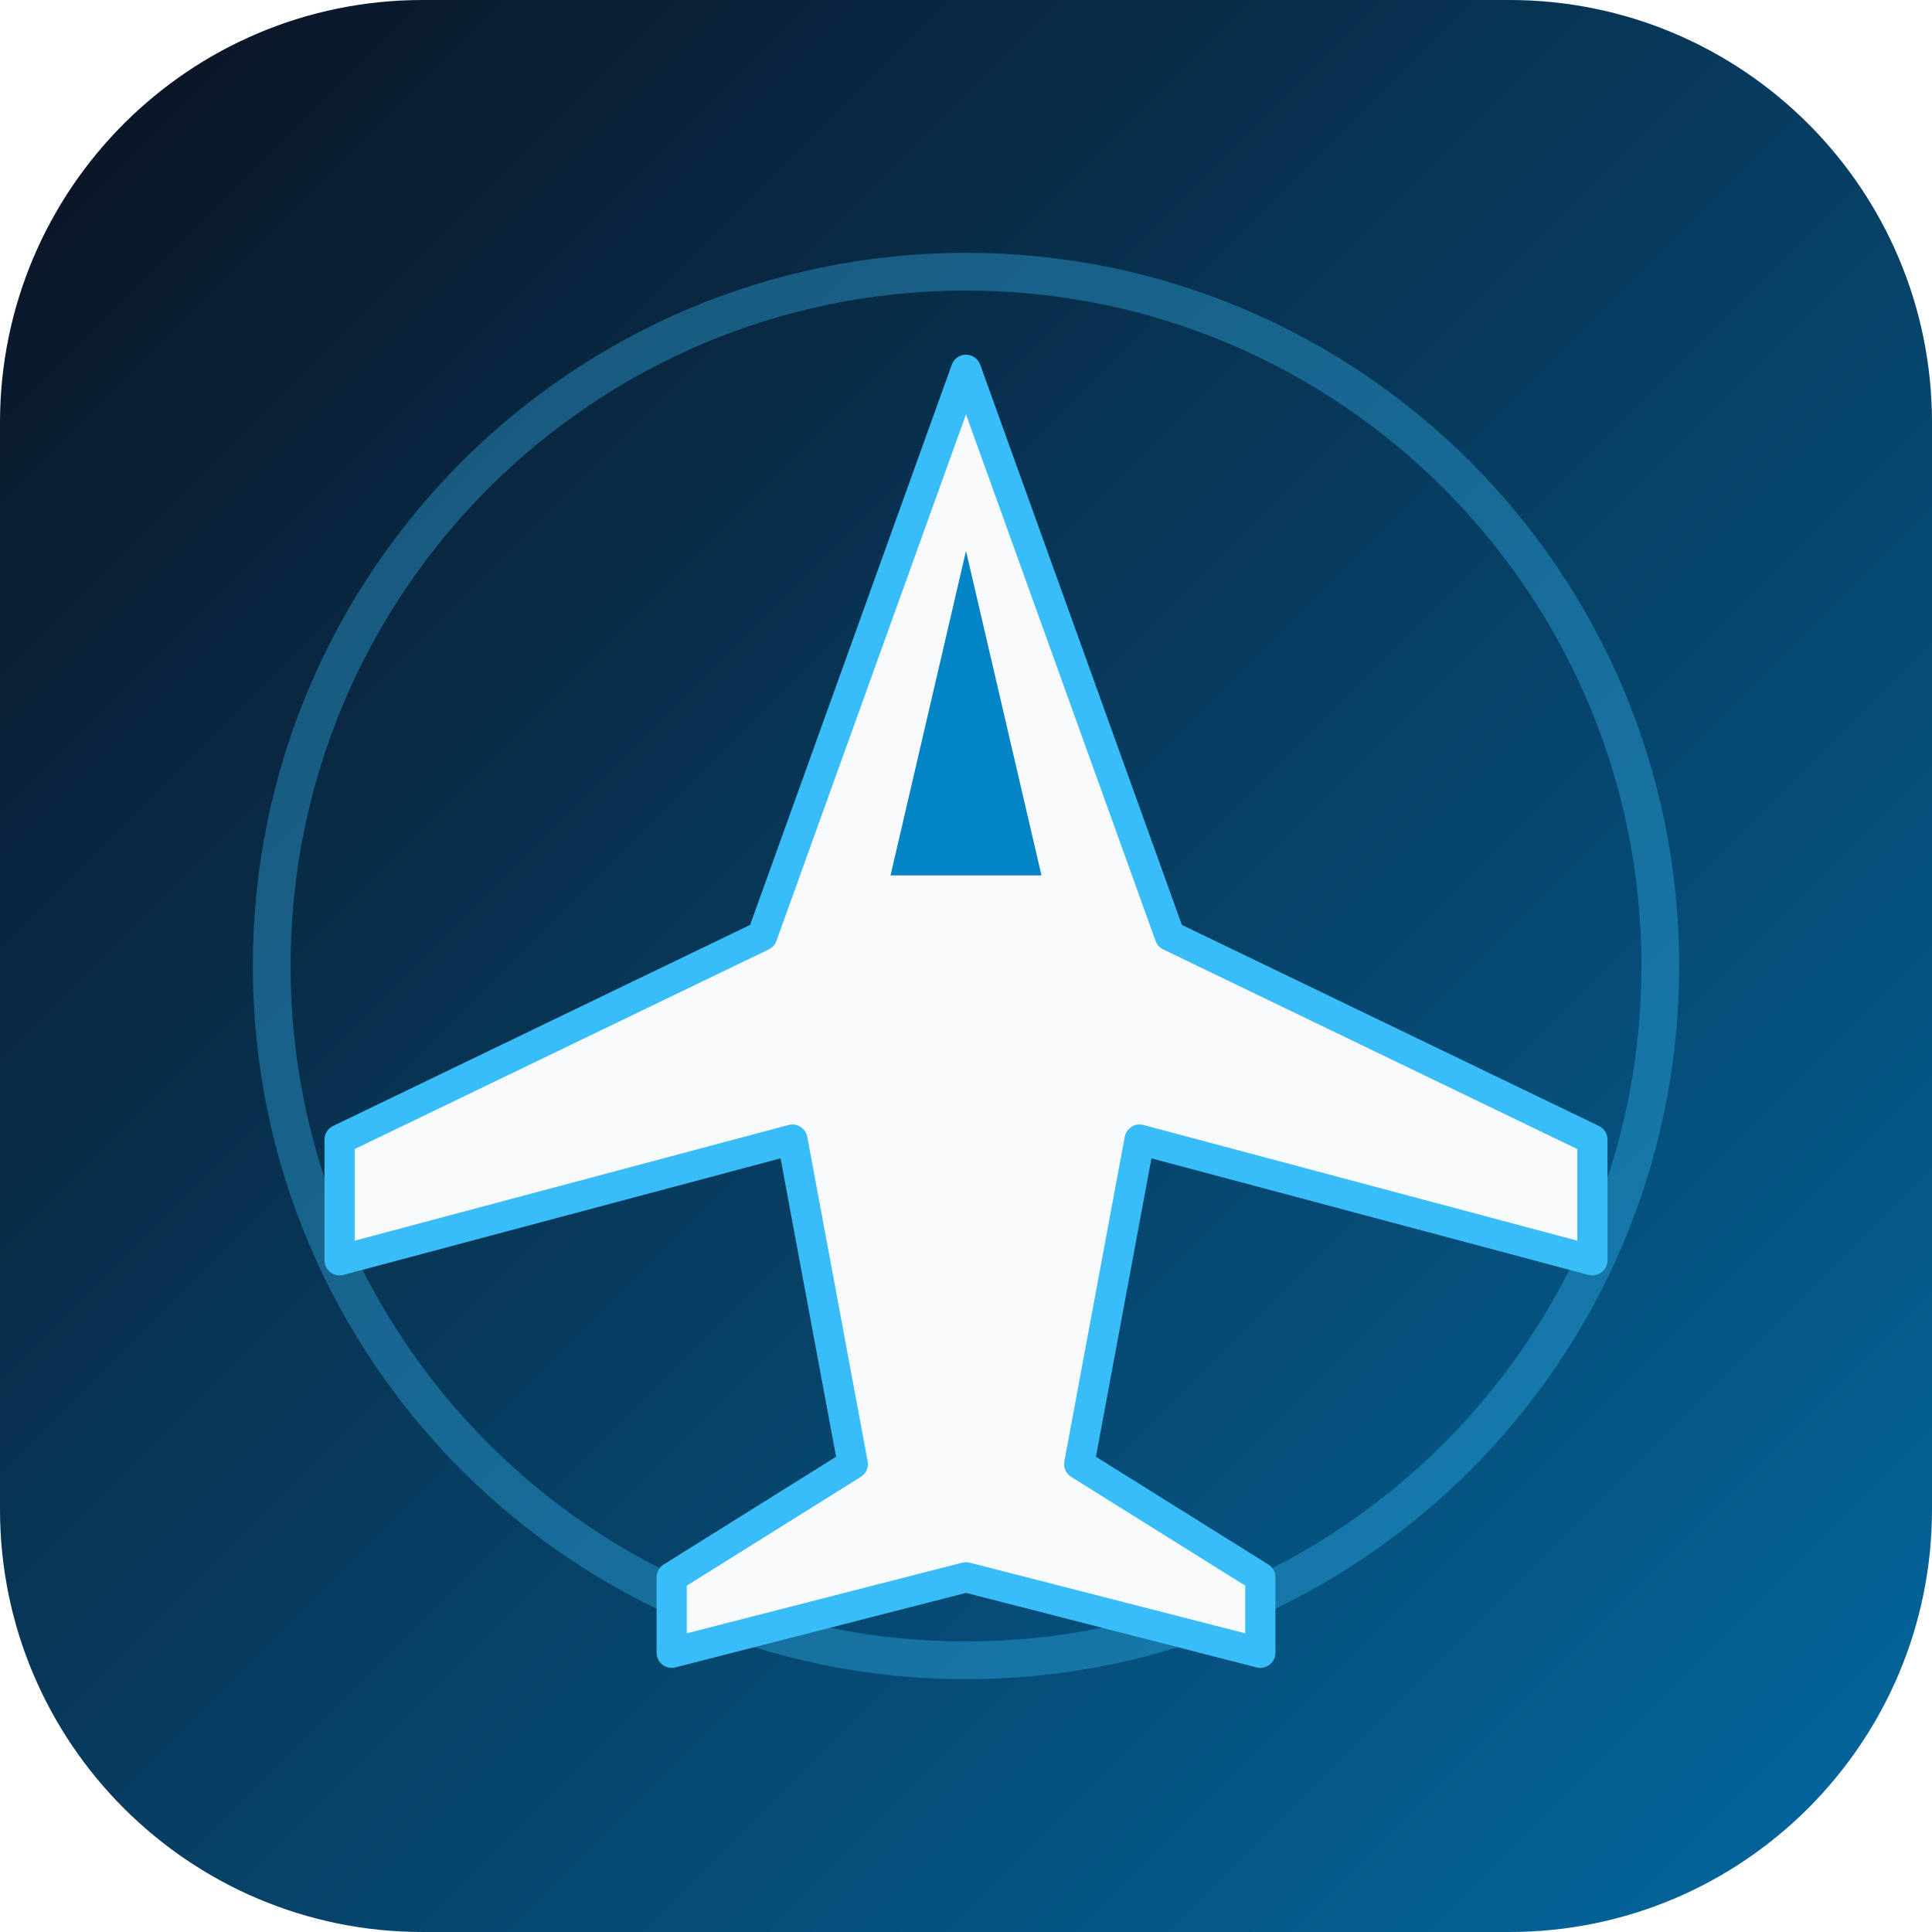
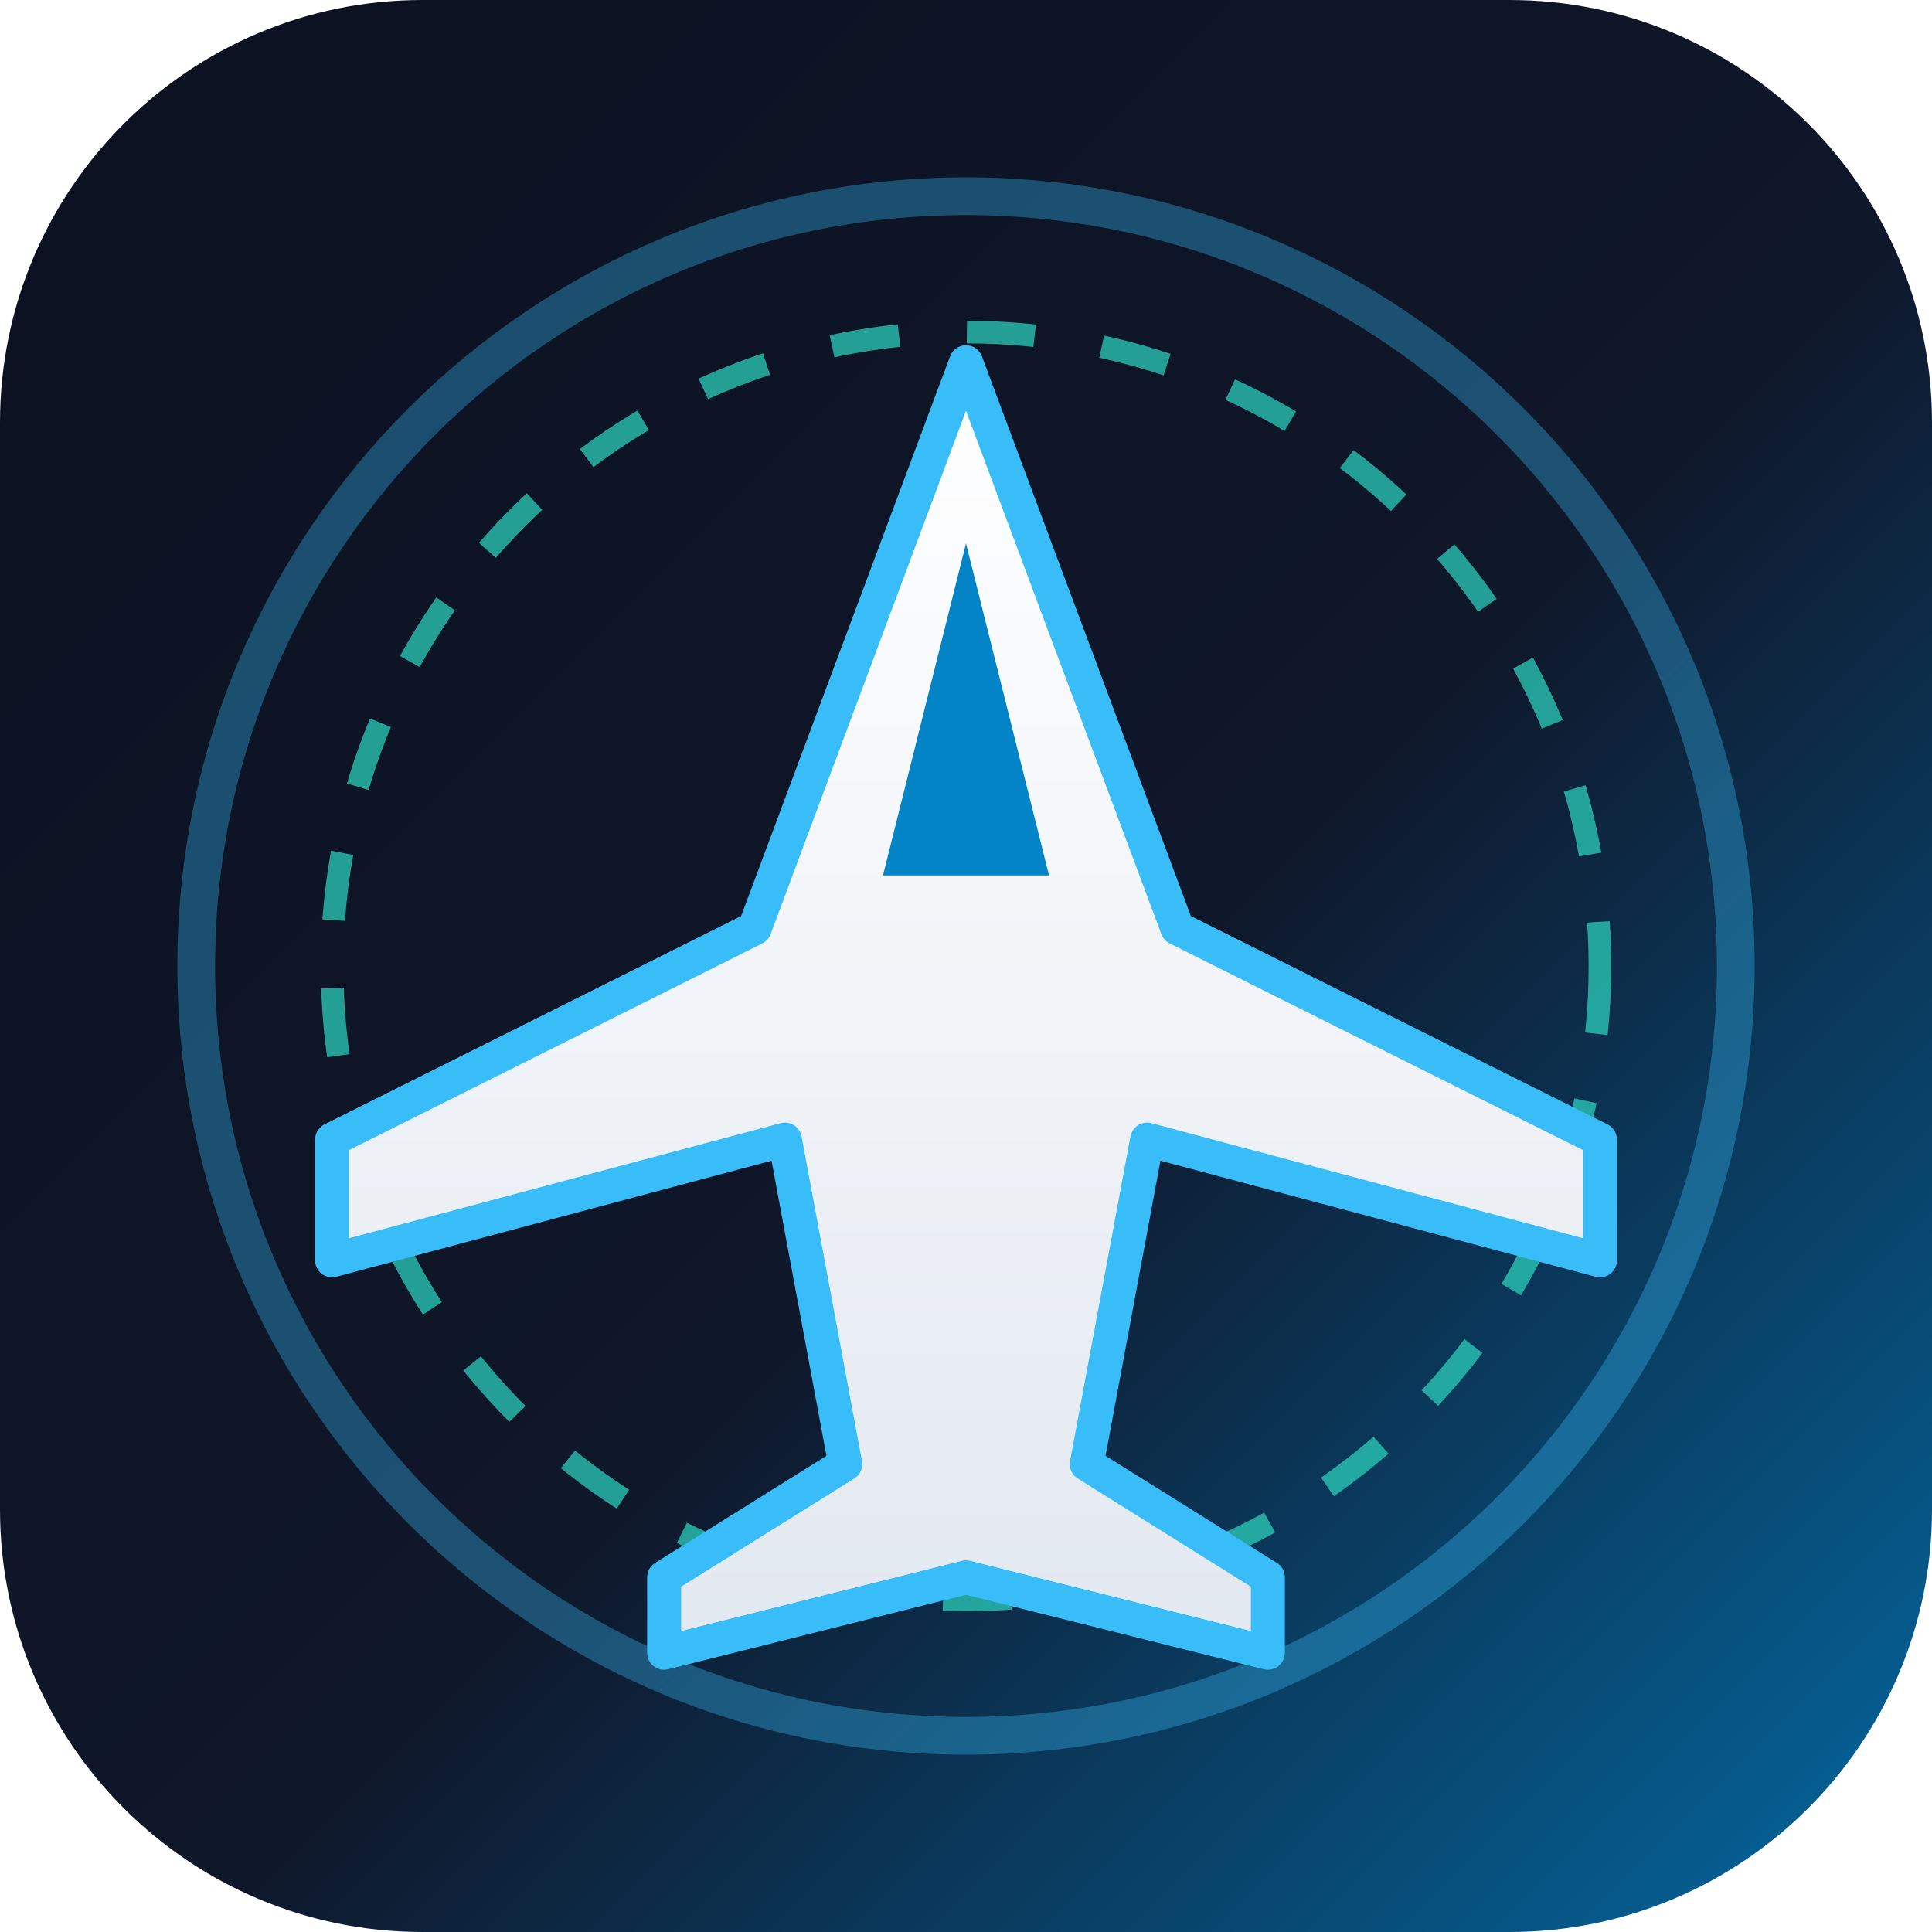
<svg xmlns="http://www.w3.org/2000/svg" viewBox="0 0 512 512" fill="none">
  <defs>
-     <linearGradient id="bg" x1="0" y1="0" x2="512" y2="512" gradientUnits="userSpaceOnUse">
+     <linearGradient id="bg" x1="0" y1="0" x2="1" y2="1">
      <stop offset="0%" stop-color="#0b1120" />
+       <stop offset="55%" stop-color="#0f172a" />
      <stop offset="100%" stop-color="#0369a1" />
+     </linearGradient>
+     <linearGradient id="wing" x1="0.5" y1="0" x2="0.5" y2="1">
+       <stop offset="0%" stop-color="#ffffff" />
+       <stop offset="100%" stop-color="#e2e8f0" />
    </linearGradient>
  </defs>
  <rect width="512" height="512" rx="112" fill="url(#bg)" />
-   <circle cx="256" cy="256" r="184" stroke="#38bdf8" stroke-width="10" stroke-opacity="0.35" />
-   <path d="M256 98L310 248L422 302V334L302 302L286 388L334 418V438L256 418L178 438V418L226 388L210 302L90 334V302L202 248L256 98Z" fill="#f8fafc" stroke="#38bdf8" stroke-width="8" stroke-linejoin="round" />
-   <path d="M256 146L276 232H236L256 146Z" fill="#0284c7" />
+   <circle cx="256" cy="256" r="204" stroke="#38bdf8" stroke-width="10" stroke-opacity="0.35" />
+   <circle cx="256" cy="256" r="168" stroke="#2dd4bf" stroke-width="6" stroke-dasharray="18 18" stroke-opacity="0.72" />
+   <path d="M256 96L312 246L424 302V334L304 302L288 388L336 418V438L256 418L176 438V418L224 388L208 302L88 334V302L200 246L256 96Z" fill="url(#wing)" stroke="#38bdf8" stroke-width="9" stroke-linejoin="round" />
+   <path d="M256 144L278 232H234L256 144Z" fill="#0284c7" />
</svg>
